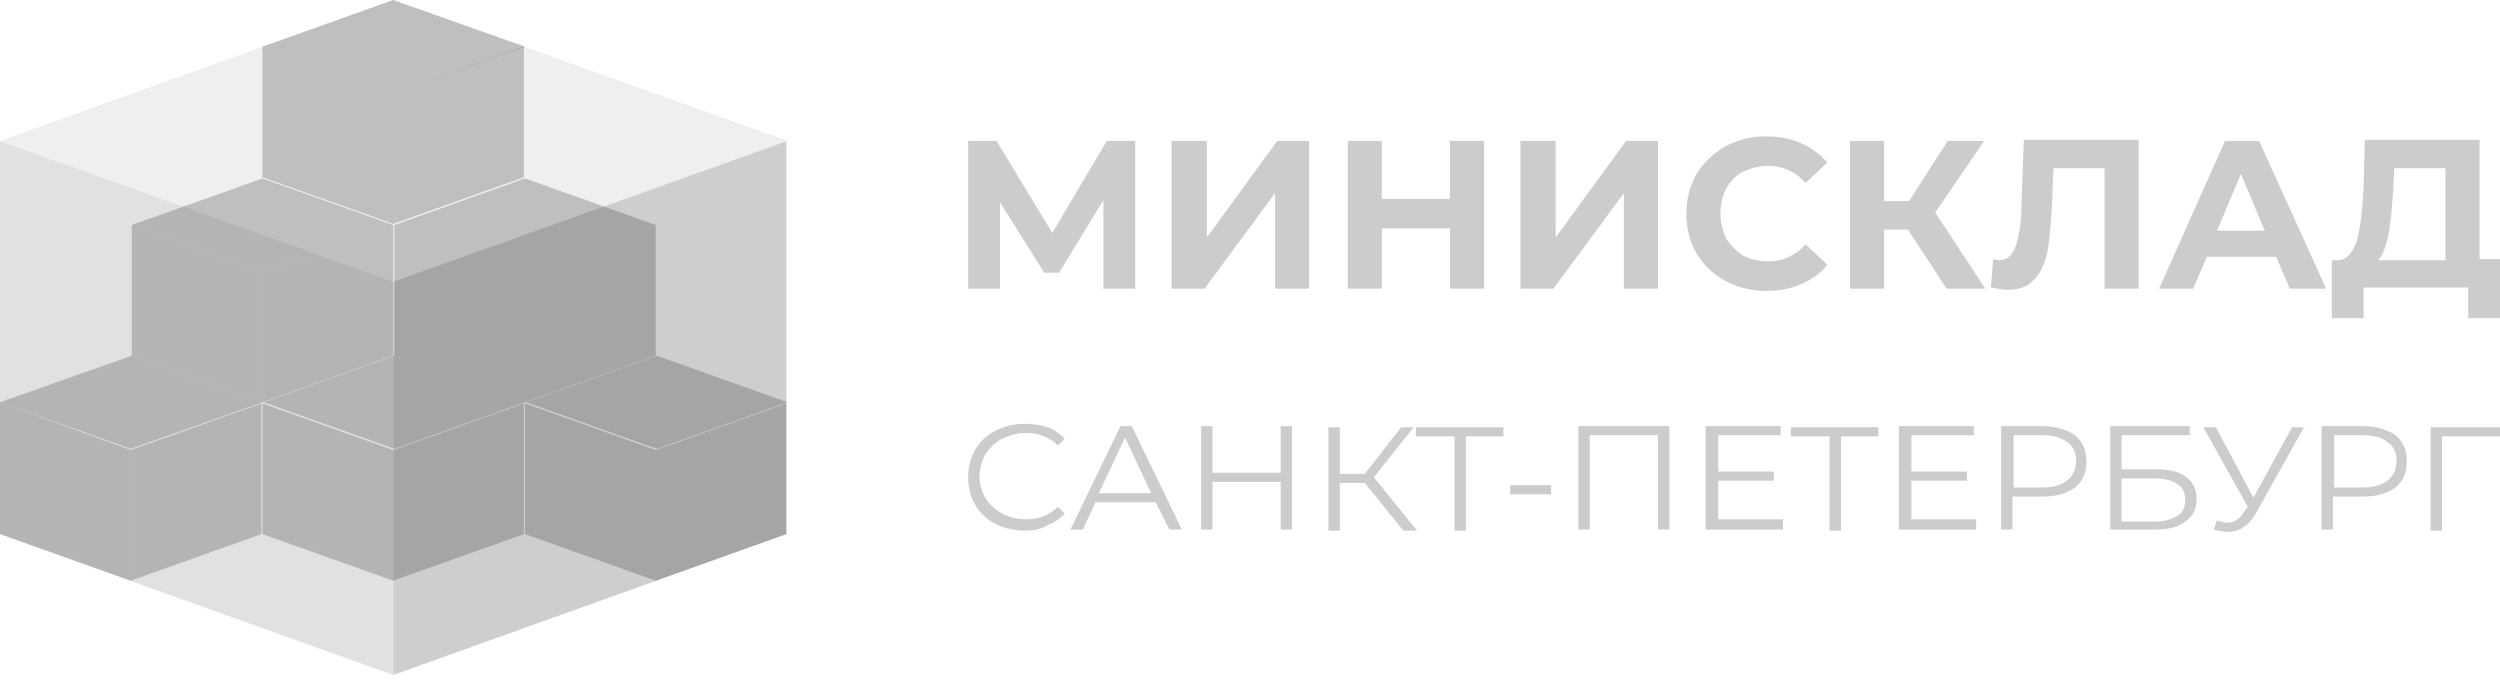
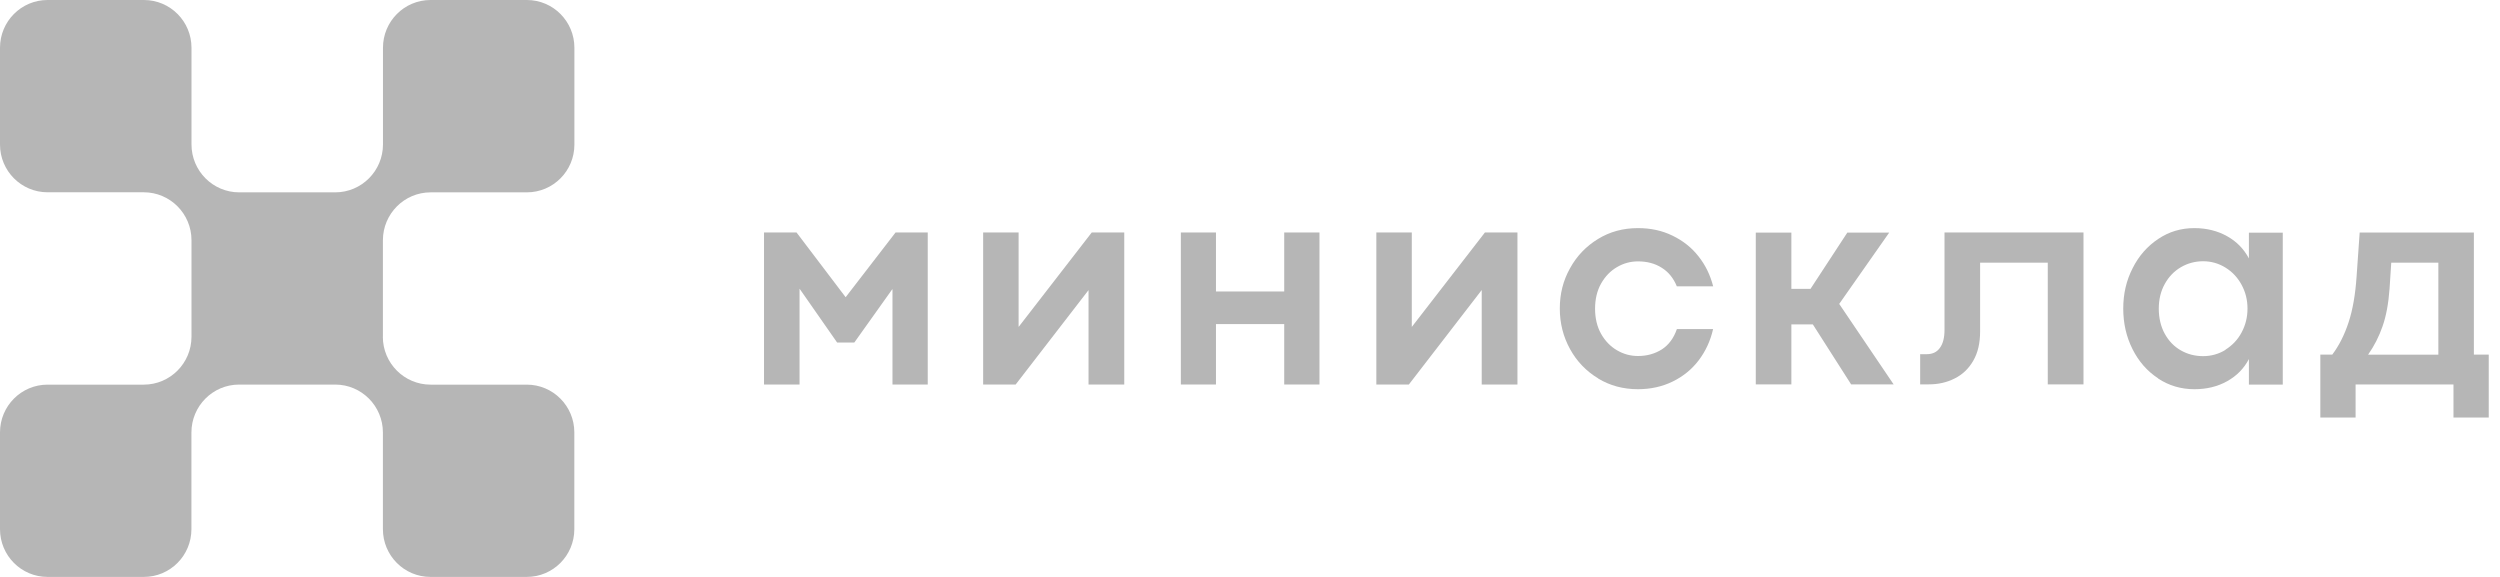
- <svg xmlns="http://www.w3.org/2000/svg" version="1.1" id="Слой_1" x="0px" y="0px" viewBox="0 0 220 60" style="enable-background:new 0 0 220 60;" xml:space="preserve">
-   <style type="text/css">
- 	.st0{opacity:0.2;}
- 	.st1{opacity:0.5;}
- 	.st2{fill:#9E9E9E;}
- 	.st3{fill:#C4C4C4;}
- 	.st4{fill:#E0E0E0;}
- </style>
-   <g class="st0">
-     <g>
-       <g>
-         <path d="M90.2,46.7c-0.9,0-1.8-0.2-2.6-0.6c-0.8-0.4-1.4-1-1.8-1.7c-0.4-0.7-0.6-1.5-0.6-2.4s0.2-1.7,0.6-2.4     c0.4-0.7,1-1.3,1.8-1.7c0.8-0.4,1.6-0.6,2.6-0.6c0.7,0,1.4,0.1,2,0.3c0.6,0.2,1.1,0.6,1.5,1l-0.6,0.6c-0.7-0.7-1.7-1.1-2.8-1.1     c-0.8,0-1.4,0.2-2.1,0.5c-0.6,0.3-1.1,0.8-1.5,1.4c-0.3,0.6-0.5,1.2-0.5,1.9s0.2,1.4,0.5,1.9c0.4,0.6,0.8,1,1.5,1.4     c0.6,0.3,1.3,0.5,2.1,0.5c1.1,0,2.1-0.4,2.8-1.1l0.6,0.6c-0.4,0.4-0.9,0.8-1.5,1C91.6,46.6,90.9,46.7,90.2,46.7z" />
-         <path d="M101.7,44.2h-5.3l-1.1,2.4h-1.1l4.4-9.1h1l4.4,9.1h-1.1L101.7,44.2z M101.3,43.4L99,38.5l-2.3,4.9H101.3z" />
-         <path d="M113.7,37.5v9.1h-1v-4.2h-6v4.2h-1v-9.1h1v4.1h6v-4.1H113.7z" />
-         <path d="M120.1,42.5h-2.2v4.2h-1v-9.1h1v4.1h2.2l3.2-4.1h1.1l-3.5,4.4l3.8,4.7h-1.2L120.1,42.5z" />
-         <path d="M132.3,38.4H129v8.3h-1v-8.3h-3.4v-0.8h7.7V38.4z" />
-         <path d="M132.9,42.7h3.6v0.8h-3.6V42.7z" />
-         <path d="M146.9,37.5v9.1h-1v-8.3h-6v8.3h-1v-9.1H146.9z" />
-         <path d="M156.9,45.8v0.8h-6.8v-9.1h6.6v0.8h-5.5v3.2h4.9v0.8h-4.9v3.4H156.9z" />
-         <path d="M165.4,38.4H162v8.3h-1v-8.3h-3.4v-0.8h7.7V38.4z" />
-         <path d="M173.9,45.8v0.8h-6.8v-9.1h6.6v0.8h-5.5v3.2h4.9v0.8h-4.9v3.4H173.9z" />
-         <path d="M179.7,37.5c1.2,0,2.2,0.3,2.9,0.8c0.7,0.6,1,1.3,1,2.3c0,1-0.3,1.7-1,2.3c-0.7,0.5-1.6,0.8-2.9,0.8h-2.6v2.9h-1v-9.1     H179.7z M179.7,42.9c0.9,0,1.7-0.2,2.2-0.6c0.5-0.4,0.8-1,0.8-1.7c0-0.7-0.2-1.3-0.8-1.7c-0.5-0.4-1.2-0.6-2.2-0.6h-2.5v4.6     H179.7z" />
-         <path d="M185.7,37.5h7v0.8h-6v3h3.1c1.1,0,2,0.2,2.6,0.7c0.6,0.4,0.9,1.1,0.9,1.9c0,0.9-0.3,1.5-1,2c-0.6,0.5-1.5,0.7-2.7,0.7     h-3.9V37.5z M189.6,45.9c0.9,0,1.5-0.2,2-0.5c0.5-0.3,0.7-0.8,0.7-1.4c0-0.6-0.2-1.1-0.7-1.4c-0.4-0.3-1.1-0.5-2-0.5h-2.9v3.8     H189.6z" />
-         <path d="M202.8,37.5l-4.3,7.7c-0.3,0.5-0.7,1-1.1,1.2c-0.4,0.3-0.9,0.4-1.4,0.4c-0.4,0-0.8-0.1-1.2-0.2l0.3-0.8     c0.3,0.1,0.6,0.2,0.9,0.2c0.6,0,1.1-0.3,1.5-1l0.3-0.4l-3.9-7h1.1l3.3,6.2l3.4-6.2H202.8z" />
-         <path d="M207.9,37.5c1.2,0,2.2,0.3,2.9,0.8c0.7,0.6,1,1.3,1,2.3c0,1-0.3,1.7-1,2.3c-0.7,0.5-1.6,0.8-2.9,0.8h-2.6v2.9h-1v-9.1     H207.9z M207.9,42.9c0.9,0,1.7-0.2,2.2-0.6c0.5-0.4,0.8-1,0.8-1.7c0-0.7-0.2-1.3-0.8-1.7c-0.5-0.4-1.2-0.6-2.2-0.6h-2.5v4.6     H207.9z" />
-         <path d="M220,38.4h-5.1l0,8.3h-1v-9.1h6.1V38.4z" />
-       </g>
-       <g>
-         <path d="M97.1,25.4l0-7.8L93.2,24h-1.3L88,17.8v7.6h-2.8v-13h2.5l4.9,8.1l4.8-8.1h2.5l0,13H97.1z" />
-         <path d="M103.2,12.4h3v8.5l6.2-8.5h2.8v13h-3v-8.4l-6.2,8.4h-2.9V12.4z" />
-         <path d="M130.6,12.4v13h-3v-5.3h-6v5.3h-3v-13h3v5.1h6v-5.1H130.6z" />
-         <path d="M133.9,12.4h3v8.5l6.2-8.5h2.8v13h-3v-8.4l-6.2,8.4h-2.9V12.4z" />
-         <path d="M155.4,25.6c-1.3,0-2.5-0.3-3.6-0.9c-1.1-0.6-1.9-1.4-2.5-2.4c-0.6-1-0.9-2.2-0.9-3.5c0-1.3,0.3-2.4,0.9-3.5     c0.6-1,1.5-1.8,2.5-2.4c1.1-0.6,2.3-0.9,3.6-0.9c1.1,0,2.2,0.2,3.1,0.6c0.9,0.4,1.7,1,2.3,1.7l-1.9,1.8c-0.9-1-2-1.5-3.3-1.5     c-0.8,0-1.5,0.2-2.2,0.5c-0.6,0.3-1.1,0.8-1.5,1.5c-0.3,0.6-0.5,1.3-0.5,2.2c0,0.8,0.2,1.5,0.5,2.2c0.4,0.6,0.9,1.1,1.5,1.5     c0.6,0.3,1.4,0.5,2.2,0.5c1.3,0,2.4-0.5,3.3-1.5l1.9,1.8c-0.6,0.8-1.4,1.3-2.3,1.7C157.6,25.4,156.6,25.6,155.4,25.6z" />
-         <path d="M167.9,20.2h-2.1v5.2h-3v-13h3v5.3h2.2l3.4-5.3h3.2l-4.3,6.3l4.4,6.7h-3.4L167.9,20.2z" />
-         <path d="M188.2,12.4v13h-3V14.8h-4.5l-0.1,2.7c-0.1,1.8-0.2,3.3-0.4,4.5c-0.2,1.1-0.6,2-1.2,2.6c-0.5,0.6-1.3,0.9-2.3,0.9     c-0.4,0-0.9-0.1-1.5-0.2l0.2-2.5c0.2,0,0.3,0.1,0.5,0.1c0.7,0,1.2-0.4,1.5-1.3c0.3-0.9,0.5-2.2,0.5-4l0.2-5.3H188.2z" />
-         <path d="M200.3,22.6h-6.1l-1.2,2.8H190l5.8-13h3l5.9,13h-3.2L200.3,22.6z M199.3,20.3l-2.1-5l-2.1,5H199.3z" />
-         <path d="M220,22.9v5.1h-2.8v-2.7h-9.2v2.7h-2.8l0-5.1h0.5c0.8,0,1.3-0.6,1.7-1.7c0.3-1.1,0.5-2.7,0.6-4.8l0.1-4.1h10.1v10.5H220z      M210.6,16.7c-0.1,1.5-0.2,2.8-0.4,3.9c-0.2,1-0.5,1.8-0.9,2.3h5.9v-8.1h-4.5L210.6,16.7z" />
-       </g>
-     </g>
-   </g>
-   <g class="st1">
-     <path class="st2" d="M34.6,24.7l34.6-12.4V47L34.6,59.4V24.7z" />
-     <path class="st3" d="M34.6,24.7L0,12.4V47l34.6,12.4V24.7z" />
-     <path class="st4" d="M69.3,12.4L34.6,0L0,12.4l34.6,12.4L69.3,12.4z" />
-   </g>
-   <g>
-     <g class="st0">
-       <path d="M46.2,23.9l11.5-4.1v11.5l-11.5,4.1V23.9z" />
-       <path d="M23.1,23.9l11.5-4.1v11.5l-11.5,4.1V23.9z" />
-     </g>
-     <g class="st0">
-       <g>
-         <path d="M46.2,23.9l-11.5-4.1v11.5l11.5,4.1V23.9z" />
-       </g>
-       <path d="M23.1,23.9l-11.5-4.1v11.5l11.5,4.1V23.9z" />
-     </g>
-     <g class="st0">
-       <path d="M34.6,8.2l11.5-4.1v11.5l-11.5,4.1V8.2z" />
-       <path d="M57.7,39.6l11.5-4.1V47l-11.5,4.1V39.6z" />
-       <path d="M34.6,39.6l11.5-4.1V47l-11.5,4.1V39.6z" />
-       <path d="M11.5,39.6l11.5-4.1V47l-11.5,4.1V39.6z" />
-     </g>
-     <g class="st0">
-       <path d="M34.6,8.2L23.1,4.1v11.5l11.5,4.1V8.2z" />
-       <path d="M57.7,39.6l-11.5-4.1V47l11.5,4.1V39.6z" />
-       <path d="M34.6,39.6l-11.5-4.1V47l11.5,4.1V39.6z" />
-       <path d="M11.5,39.6L0,35.4V47l11.5,4.1V39.6z" />
-     </g>
-     <g class="st0">
-       <path d="M46.2,4.1L34.6,0L23.1,4.1l11.5,4.1L46.2,4.1z" />
-       <path d="M57.7,19.8l-11.5-4.1l-11.5,4.1l11.5,4.1L57.7,19.8z" />
-       <path d="M69.3,35.4l-11.5-4.1l-11.5,4.1l11.5,4.1L69.3,35.4z" />
-       <path d="M46.2,35.4l-11.5-4.1l-11.5,4.1l11.5,4.1L46.2,35.4z" />
-       <path d="M34.6,19.8l-11.5-4.1l-11.5,4.1l11.5,4.1L34.6,19.8z" />
-       <path d="M23.1,35.4l-11.5-4.1L0,35.4l11.5,4.1L23.1,35.4z" />
-     </g>
-   </g>
+ <svg xmlns="http://www.w3.org/2000/svg" width="221" height="51" viewBox="0 0 221 51" fill="none">
+   <path d="M67.539 20.551H70.414L74.749 26.266H74.761L79.167 20.551H82.012V33.99H78.895V25.577H78.871L75.518 30.283H74.004L70.692 25.535H70.68V33.99H67.539V20.551Z" fill="#B6B6B6" />
+   <path d="M86.898 20.551H90.045V28.886H90.057L96.51 20.551H99.384V33.99H96.226V25.654H96.22L89.785 33.99H86.91V20.551H86.898Z" fill="#B6B6B6" />
+   <path d="M104.387 20.551H107.492V25.767H113.525V20.551H116.642V33.99H113.525V28.649H107.492V33.99H104.387V20.551Z" fill="#B6B6B6" />
+   <path d="M121.656 20.551H124.803V28.886H124.815L131.267 20.551H134.142V33.99H130.984V25.654H130.972L124.543 33.99H121.668V20.551H121.656Z" fill="#B6B6B6" />
+   <path d="M141.27 33.444C140.223 32.814 139.389 31.947 138.792 30.859C138.194 29.772 137.887 28.584 137.887 27.277C137.887 25.97 138.182 24.799 138.792 23.712C139.389 22.625 140.217 21.763 141.27 21.122C142.317 20.48 143.494 20.165 144.795 20.165C145.919 20.165 146.936 20.385 147.847 20.831C148.77 21.276 149.539 21.882 150.142 22.654C150.763 23.433 151.189 24.318 151.443 25.31H148.231C147.936 24.585 147.486 24.033 146.889 23.665C146.291 23.284 145.588 23.106 144.801 23.106C144.138 23.106 143.523 23.272 142.944 23.611C142.364 23.95 141.897 24.431 141.536 25.067C141.181 25.696 141.004 26.445 141.004 27.289C141.004 28.132 141.181 28.881 141.536 29.511C141.891 30.14 142.364 30.628 142.944 30.966C143.523 31.305 144.138 31.471 144.801 31.471C145.599 31.471 146.303 31.269 146.912 30.883C147.522 30.485 147.959 29.891 148.237 29.089H151.437C151.206 30.123 150.775 31.049 150.165 31.852C149.556 32.654 148.781 33.283 147.859 33.729C146.936 34.181 145.907 34.406 144.795 34.406C143.494 34.406 142.317 34.091 141.27 33.456V33.444Z" fill="#B6B6B6" />
+   <path d="M155.211 20.563H158.357V25.535H160.049L163.302 20.563H167.005L162.586 26.866L167.395 33.978H163.639L160.256 28.678H158.357V33.978H155.211V20.551V20.563Z" fill="#B6B6B6" />
+   <path d="M169.725 31.311H170.304C170.831 31.311 171.215 31.132 171.487 30.752C171.759 30.384 171.895 29.855 171.895 29.16V20.551H184.18V33.978H181.022V23.218H175.042V29.302C175.042 30.324 174.841 31.198 174.433 31.893C174.025 32.6 173.48 33.117 172.783 33.461C172.091 33.812 171.333 33.978 170.505 33.978H169.742V31.299L169.719 31.311H169.725Z" fill="#B6B6B6" />
+   <path d="M196.727 30.913C197.324 30.544 197.809 30.04 198.152 29.398C198.501 28.756 198.679 28.049 198.679 27.277C198.679 26.504 198.501 25.809 198.152 25.168C197.803 24.526 197.324 24.021 196.727 23.653C196.13 23.284 195.467 23.094 194.757 23.094C194.048 23.094 193.385 23.272 192.788 23.623C192.19 23.973 191.717 24.466 191.362 25.108C191.013 25.738 190.836 26.469 190.836 27.289C190.836 28.108 191.013 28.869 191.368 29.511C191.723 30.152 192.196 30.64 192.794 30.978C193.391 31.317 194.042 31.483 194.757 31.483C195.473 31.483 196.141 31.293 196.739 30.925L196.727 30.913ZM190.777 33.444C189.813 32.814 189.056 31.947 188.512 30.859C187.967 29.772 187.695 28.584 187.695 27.277C187.695 25.97 187.967 24.799 188.523 23.712C189.067 22.625 189.825 21.763 190.789 21.122C191.741 20.48 192.811 20.165 193.977 20.165C195.065 20.165 196.035 20.409 196.881 20.884C197.732 21.359 198.359 22.013 198.803 22.845V20.569H201.796V33.996H198.803V31.739C198.371 32.57 197.732 33.224 196.881 33.699C196.029 34.175 195.077 34.406 193.983 34.406C192.806 34.406 191.735 34.091 190.771 33.456V33.444H190.777Z" fill="#B6B6B6" />
+   <path d="M215.562 23.218H211.387L211.239 25.494C211.144 26.825 210.937 27.942 210.618 28.845C210.304 29.76 209.873 30.591 209.34 31.352H215.551V23.218H215.562ZM206.17 31.352C206.767 30.562 207.252 29.605 207.619 28.482C207.986 27.365 208.216 26.017 208.323 24.436L208.595 20.557H218.691V31.346H220.004V36.913H216.887V33.984H208.234V36.913H205.117V31.346H206.176L206.17 31.352Z" fill="#B6B6B6" />
+   <path d="M33.849 29.772V21.24C33.849 18.905 35.736 17.004 38.066 17.004H46.572C48.896 17.004 50.777 15.115 50.777 12.78V4.224C50.777 1.889 48.896 0 46.572 0H38.06C35.736 0 33.855 1.889 33.855 4.224V12.768C33.855 15.103 31.968 17.004 29.638 17.004H21.145C18.82 17.004 16.928 15.109 16.928 12.768V4.224C16.928 1.889 15.047 0 12.722 0H4.205C1.881 0 0 1.889 0 4.224V12.774C0 15.109 1.881 16.998 4.205 16.998H12.71C15.035 16.998 16.928 18.893 16.928 21.234V29.766C16.928 32.101 15.041 34.002 12.71 34.002H4.205C1.881 34.002 0 35.891 0 38.226V46.776C0 49.111 1.881 51 4.205 51H12.716C15.041 51 16.922 49.111 16.922 46.776V38.232C16.922 35.897 18.808 33.996 21.139 33.996H29.632C31.957 33.996 33.849 35.891 33.849 38.232V46.776C33.849 49.111 35.73 51 38.055 51H46.566C48.89 51 50.771 49.111 50.771 46.776V38.226C50.771 35.891 48.89 34.002 46.566 34.002H38.06C35.736 34.002 33.843 32.107 33.843 29.766H33.849V29.772Z" fill="#B6B6B6" />
</svg>
